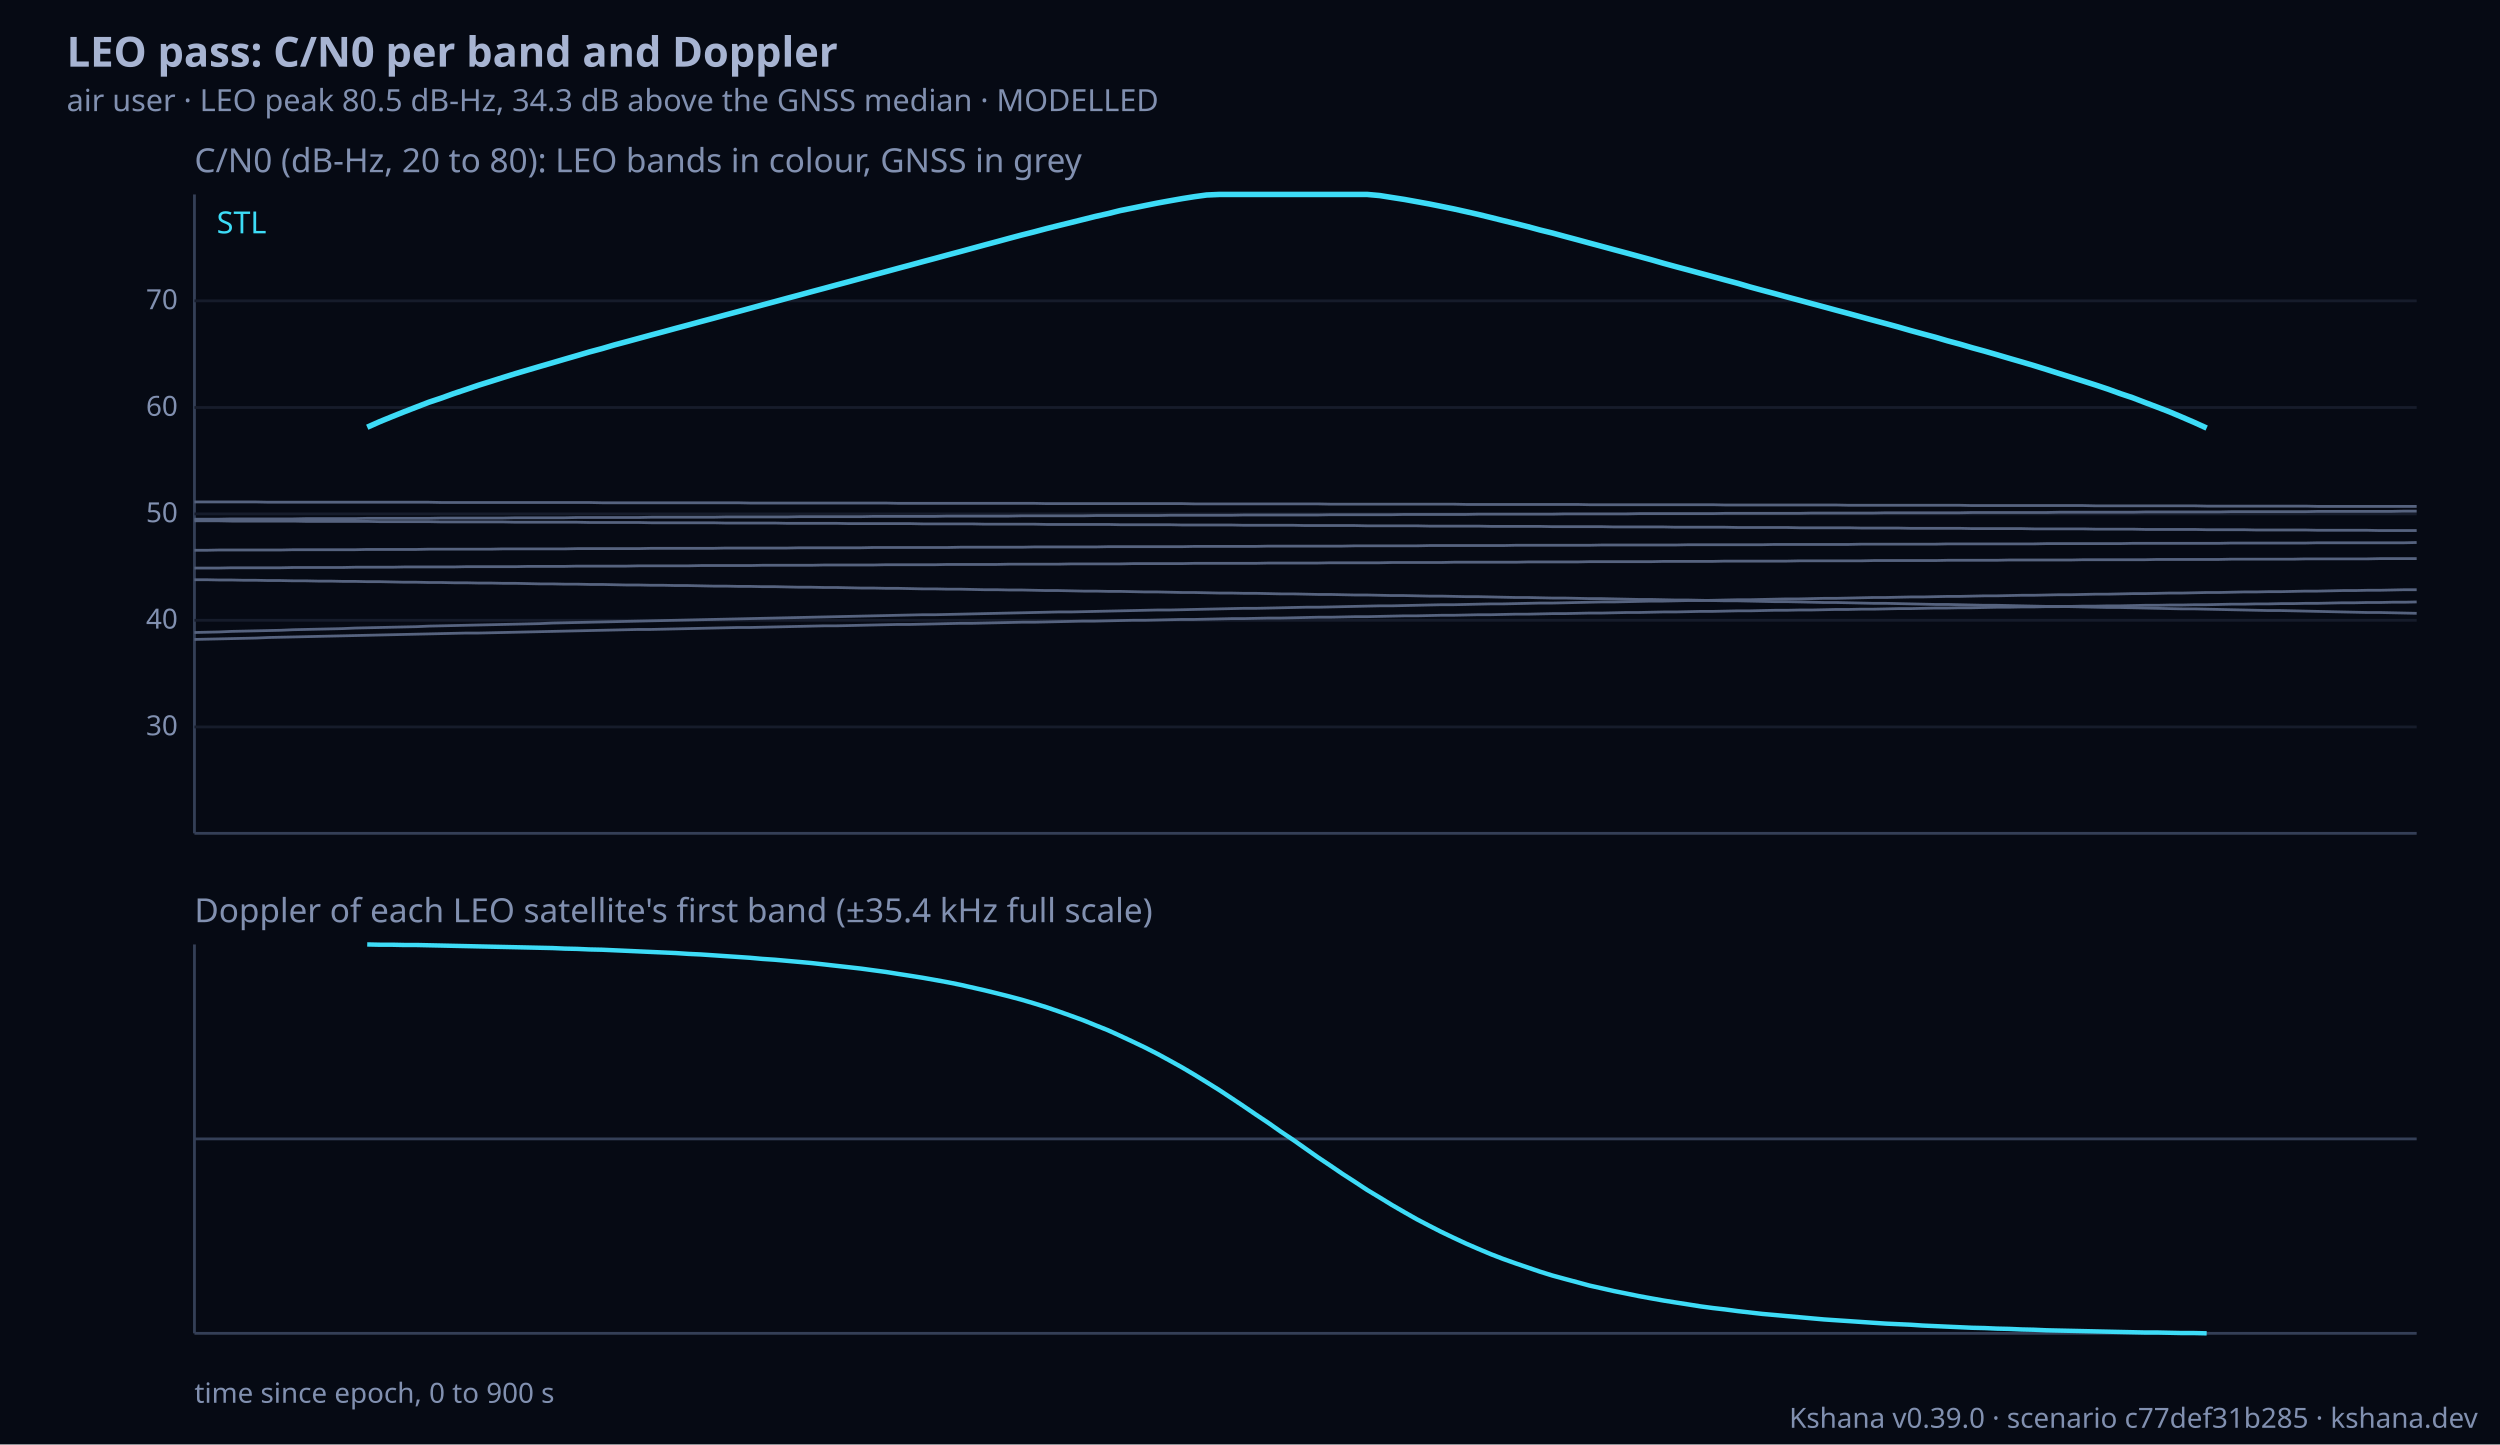
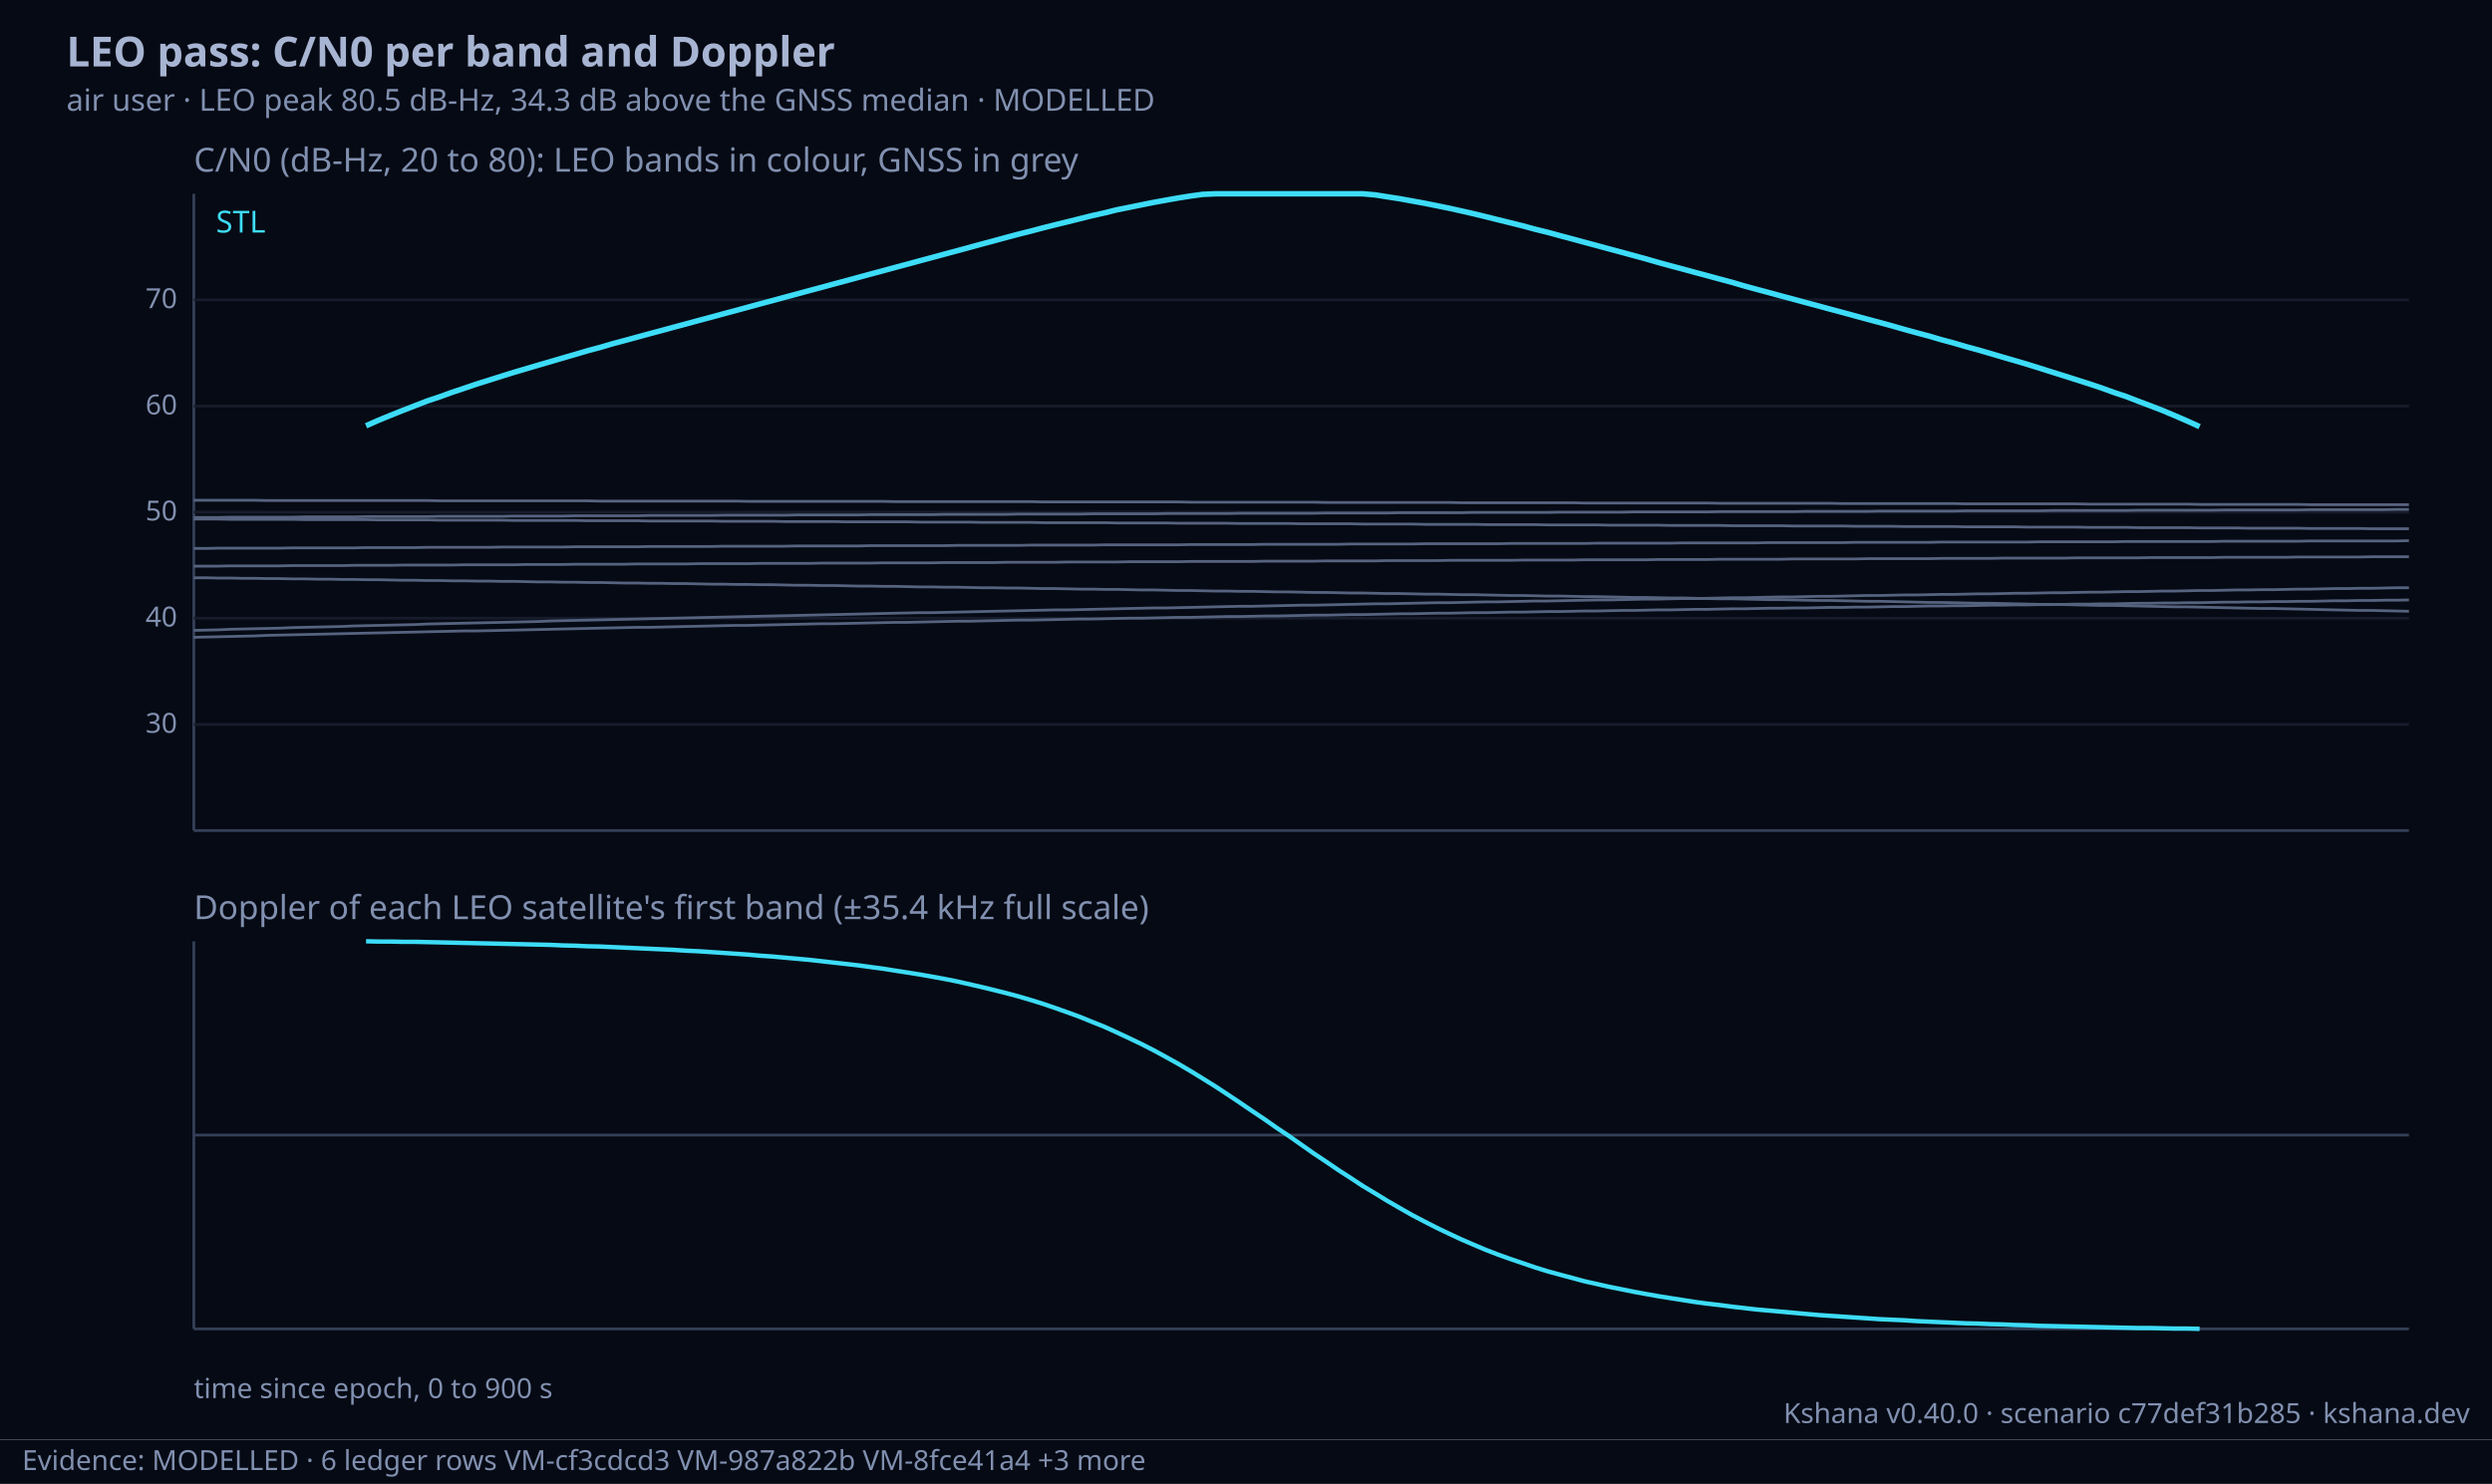
- <svg xmlns="http://www.w3.org/2000/svg" width="900" height="520" font-family="Geist, ui-sans-serif, system-ui, sans-serif" font-size="12" fill="#A7B4D2">
+ <svg xmlns="http://www.w3.org/2000/svg" width="900" height="536" font-family="Geist, ui-sans-serif, system-ui, sans-serif" font-size="12" fill="#A7B4D2">
  <rect width="900" height="520" fill="#060A14" />
  <text x="24" y="24" font-size="15" font-weight="bold">LEO pass: C/N0 per band and Doppler</text>
  <text x="24" y="40" font-size="11" fill="#8190B0">air user · LEO peak 80.5 dB-Hz, 34.3 dB above the GNSS median · MODELLED</text>
  <text x="70" y="62" font-size="12" fill="#8190B0">C/N0 (dB-Hz, 20 to 80): LEO bands in colour, GNSS in grey</text>
  <line x1="70" y1="70" x2="70" y2="300" stroke="#343F57" />
  <line x1="70" y1="300" x2="870" y2="300" stroke="#343F57" />
  <line x1="70" y1="261.7" x2="870" y2="261.7" stroke="#161C2B" />
  <text x="64" y="264.7" text-anchor="end" font-size="10" fill="#8190B0">30</text>
  <line x1="70" y1="223.3" x2="870" y2="223.3" stroke="#161C2B" />
  <text x="64" y="226.3" text-anchor="end" font-size="10" fill="#8190B0">40</text>
  <line x1="70" y1="185.0" x2="870" y2="185.0" stroke="#161C2B" />
  <text x="64" y="188.0" text-anchor="end" font-size="10" fill="#8190B0">50</text>
  <line x1="70" y1="146.7" x2="870" y2="146.7" stroke="#161C2B" />
  <text x="64" y="149.7" text-anchor="end" font-size="10" fill="#8190B0">60</text>
  <line x1="70" y1="108.3" x2="870" y2="108.3" stroke="#161C2B" />
  <text x="64" y="111.3" text-anchor="end" font-size="10" fill="#8190B0">70</text>
  <polyline fill="none" stroke="#56637F" stroke-width="1" points="70.0,180.7 74.4,180.7 78.9,180.7 83.3,180.7 87.8,180.7 92.2,180.7 96.7,180.8 101.1,180.8 105.6,180.8 110.0,180.8 114.4,180.8 118.9,180.8 123.3,180.8 127.8,180.8 132.2,180.8 136.7,180.8 141.1,180.8 145.6,180.8 150.0,180.8 154.4,180.8 158.9,180.9 163.3,180.9 167.8,180.9 172.2,180.9 176.7,180.9 181.1,180.9 185.6,180.9 190.0,180.9 194.4,180.9 198.9,180.9 203.3,180.9 207.8,180.9 212.2,180.9 216.7,181.0 221.1,181.0 225.6,181.0 230.0,181.0 234.4,181.0 238.9,181.0 243.3,181.0 247.8,181.0 252.2,181.0 256.7,181.0 261.1,181.0 265.6,181.0 270.0,181.1 274.4,181.1 278.9,181.1 283.3,181.1 287.8,181.1 292.2,181.1 296.7,181.1 301.1,181.1 305.6,181.1 310.0,181.1 314.4,181.1 318.9,181.1 323.3,181.2 327.8,181.2 332.2,181.2 336.7,181.2 341.1,181.2 345.6,181.2 350.0,181.2 354.4,181.2 358.9,181.2 363.3,181.2 367.8,181.2 372.2,181.2 376.7,181.3 381.1,181.3 385.6,181.3 390.0,181.3 394.4,181.3 398.9,181.3 403.3,181.3 407.8,181.3 412.2,181.3 416.7,181.3 421.1,181.3 425.6,181.3 430.0,181.4 434.4,181.4 438.9,181.4 443.3,181.4 447.8,181.4 452.2,181.4 456.7,181.4 461.1,181.4 465.6,181.4 470.0,181.4 474.4,181.4 478.9,181.5 483.3,181.5 487.8,181.5 492.2,181.5 496.7,181.5 501.1,181.5 505.6,181.5 510.0,181.5 514.4,181.5 518.9,181.5 523.3,181.5 527.8,181.6 532.2,181.6 536.7,181.6 541.1,181.6 545.6,181.6 550.0,181.6 554.4,181.6 558.9,181.6 563.3,181.6 567.8,181.6 572.2,181.7 576.7,181.7 581.1,181.7 585.6,181.7 590.0,181.7 594.4,181.7 598.9,181.7 603.3,181.7 607.8,181.7 612.2,181.7 616.7,181.7 621.1,181.8 625.6,181.8 630.0,181.8 634.4,181.8 638.9,181.8 643.3,181.8 647.8,181.8 652.2,181.8 656.7,181.8 661.1,181.8 665.6,181.9 670.0,181.9 674.4,181.9 678.9,181.9 683.3,181.9 687.8,181.9 692.2,181.9 696.7,181.9 701.1,181.9 705.6,181.9 710.0,182.0 714.4,182.0 718.9,182.0 723.3,182.0 727.8,182.0 732.2,182.0 736.7,182.0 741.1,182.0 745.6,182.0 750.0,182.0 754.4,182.1 758.9,182.1 763.3,182.1 767.8,182.1 772.2,182.1 776.7,182.1 781.1,182.1 785.6,182.1 790.0,182.1 794.4,182.2 798.9,182.2 803.3,182.2 807.8,182.2 812.2,182.2 816.7,182.2 821.1,182.2 825.6,182.2 830.0,182.2 834.4,182.3 838.9,182.3 843.3,182.3 847.8,182.3 852.2,182.3 856.7,182.3 861.1,182.3 865.6,182.3 870.0,182.3" />
  <polyline fill="none" stroke="#56637F" stroke-width="1" points="70.0,186.9 74.4,186.9 78.9,186.9 83.3,186.8 87.8,186.8 92.2,186.8 96.7,186.8 101.1,186.8 105.6,186.8 110.0,186.7 114.4,186.7 118.9,186.7 123.3,186.7 127.8,186.7 132.2,186.6 136.7,186.6 141.1,186.6 145.6,186.6 150.0,186.6 154.4,186.6 158.9,186.5 163.3,186.5 167.8,186.5 172.2,186.5 176.7,186.5 181.1,186.5 185.6,186.4 190.0,186.4 194.4,186.4 198.9,186.4 203.3,186.4 207.8,186.3 212.2,186.3 216.7,186.3 221.1,186.3 225.6,186.3 230.0,186.3 234.4,186.2 238.9,186.2 243.3,186.2 247.8,186.2 252.2,186.2 256.7,186.2 261.1,186.1 265.6,186.1 270.0,186.1 274.4,186.1 278.9,186.1 283.3,186.1 287.8,186.0 292.2,186.0 296.7,186.0 301.1,186.0 305.6,186.0 310.0,186.0 314.4,185.9 318.9,185.9 323.3,185.9 327.8,185.9 332.2,185.9 336.7,185.9 341.1,185.8 345.6,185.8 350.0,185.8 354.4,185.8 358.9,185.8 363.3,185.8 367.8,185.7 372.2,185.7 376.7,185.7 381.1,185.7 385.6,185.7 390.0,185.7 394.4,185.6 398.9,185.6 403.3,185.6 407.8,185.6 412.2,185.6 416.7,185.6 421.1,185.5 425.6,185.5 430.0,185.5 434.4,185.5 438.9,185.5 443.3,185.5 447.8,185.4 452.2,185.4 456.7,185.4 461.1,185.4 465.6,185.4 470.0,185.4 474.4,185.4 478.9,185.3 483.3,185.3 487.8,185.3 492.2,185.3 496.7,185.3 501.1,185.3 505.6,185.2 510.0,185.2 514.4,185.2 518.9,185.2 523.3,185.2 527.8,185.2 532.2,185.1 536.7,185.1 541.1,185.1 545.6,185.1 550.0,185.1 554.4,185.1 558.9,185.1 563.3,185.0 567.8,185.0 572.2,185.0 576.7,185.0 581.1,185.0 585.6,185.0 590.0,184.9 594.4,184.9 598.9,184.9 603.3,184.9 607.8,184.9 612.2,184.9 616.7,184.9 621.1,184.8 625.6,184.8 630.0,184.8 634.4,184.8 638.9,184.8 643.3,184.8 647.8,184.8 652.2,184.7 656.7,184.7 661.1,184.7 665.6,184.7 670.0,184.7 674.4,184.7 678.9,184.6 683.3,184.6 687.8,184.6 692.2,184.6 696.7,184.6 701.1,184.6 705.6,184.6 710.0,184.5 714.4,184.5 718.9,184.5 723.3,184.5 727.8,184.5 732.2,184.5 736.7,184.5 741.1,184.4 745.6,184.4 750.0,184.4 754.4,184.4 758.9,184.4 763.3,184.4 767.8,184.4 772.2,184.3 776.7,184.3 781.1,184.3 785.6,184.3 790.0,184.3 794.4,184.3 798.9,184.3 803.3,184.2 807.8,184.2 812.2,184.2 816.7,184.2 821.1,184.2 825.6,184.2 830.0,184.2 834.4,184.1 838.9,184.1 843.3,184.1 847.8,184.1 852.2,184.1 856.7,184.1 861.1,184.1 865.6,184.0 870.0,184.0" />
  <polyline fill="none" stroke="#56637F" stroke-width="1" points="70.0,187.5 74.4,187.5 78.9,187.5 83.3,187.6 87.8,187.6 92.2,187.6 96.7,187.6 101.1,187.6 105.6,187.6 110.0,187.7 114.4,187.7 118.9,187.7 123.3,187.7 127.8,187.7 132.2,187.7 136.7,187.8 141.1,187.8 145.6,187.8 150.0,187.8 154.4,187.8 158.9,187.9 163.3,187.9 167.8,187.9 172.2,187.9 176.7,187.9 181.1,187.9 185.6,188.0 190.0,188.0 194.4,188.0 198.9,188.0 203.3,188.0 207.8,188.0 212.2,188.1 216.7,188.1 221.1,188.1 225.6,188.1 230.0,188.1 234.4,188.2 238.9,188.2 243.3,188.2 247.8,188.2 252.2,188.2 256.7,188.2 261.1,188.3 265.6,188.3 270.0,188.3 274.4,188.3 278.9,188.3 283.3,188.4 287.8,188.4 292.2,188.4 296.7,188.4 301.1,188.4 305.6,188.5 310.0,188.5 314.4,188.5 318.9,188.5 323.3,188.5 327.8,188.5 332.2,188.6 336.7,188.6 341.1,188.6 345.6,188.6 350.0,188.6 354.4,188.7 358.9,188.7 363.3,188.7 367.8,188.7 372.2,188.7 376.7,188.8 381.1,188.8 385.6,188.8 390.0,188.8 394.4,188.8 398.9,188.8 403.3,188.9 407.8,188.9 412.2,188.9 416.7,188.9 421.1,188.9 425.6,189.0 430.0,189.0 434.4,189.0 438.9,189.0 443.3,189.0 447.8,189.1 452.2,189.1 456.7,189.1 461.1,189.1 465.6,189.1 470.0,189.2 474.4,189.2 478.9,189.2 483.3,189.2 487.8,189.2 492.2,189.3 496.7,189.3 501.1,189.3 505.6,189.3 510.0,189.3 514.4,189.4 518.9,189.4 523.3,189.4 527.8,189.4 532.2,189.4 536.7,189.5 541.1,189.5 545.6,189.5 550.0,189.5 554.4,189.5 558.9,189.6 563.3,189.6 567.8,189.6 572.2,189.6 576.7,189.6 581.1,189.7 585.6,189.7 590.0,189.7 594.4,189.7 598.9,189.7 603.3,189.8 607.8,189.8 612.2,189.8 616.7,189.8 621.1,189.8 625.6,189.9 630.0,189.9 634.4,189.9 638.9,189.9 643.3,189.9 647.8,190.0 652.2,190.0 656.7,190.0 661.1,190.0 665.6,190.0 670.0,190.1 674.4,190.1 678.9,190.1 683.3,190.1 687.8,190.2 692.2,190.2 696.7,190.2 701.1,190.2 705.6,190.2 710.0,190.3 714.4,190.3 718.9,190.3 723.3,190.3 727.8,190.3 732.2,190.4 736.7,190.4 741.1,190.4 745.6,190.4 750.0,190.4 754.4,190.5 758.9,190.5 763.3,190.5 767.8,190.5 772.2,190.6 776.7,190.6 781.1,190.6 785.6,190.6 790.0,190.6 794.4,190.7 798.9,190.7 803.3,190.7 807.8,190.7 812.2,190.8 816.7,190.8 821.1,190.8 825.6,190.8 830.0,190.8 834.4,190.9 838.9,190.9 843.3,190.9 847.8,190.9 852.2,190.9 856.7,191.0 861.1,191.0 865.6,191.0 870.0,191.0" />
  <polyline fill="none" stroke="#56637F" stroke-width="1" points="70.0,198.1 74.4,198.1 78.9,198.0 83.3,198.0 87.8,198.0 92.2,198.0 96.7,198.0 101.1,198.0 105.6,197.9 110.0,197.9 114.4,197.9 118.9,197.9 123.3,197.9 127.8,197.9 132.2,197.8 136.7,197.8 141.1,197.8 145.6,197.8 150.0,197.8 154.4,197.7 158.9,197.7 163.3,197.7 167.8,197.7 172.2,197.7 176.7,197.7 181.1,197.6 185.6,197.6 190.0,197.6 194.4,197.6 198.9,197.6 203.3,197.6 207.8,197.5 212.2,197.5 216.7,197.5 221.1,197.5 225.6,197.5 230.0,197.5 234.4,197.4 238.9,197.4 243.3,197.4 247.8,197.4 252.2,197.4 256.7,197.4 261.1,197.3 265.6,197.3 270.0,197.3 274.4,197.3 278.9,197.3 283.3,197.3 287.8,197.2 292.2,197.2 296.7,197.2 301.1,197.2 305.6,197.2 310.0,197.2 314.4,197.1 318.9,197.1 323.3,197.1 327.8,197.1 332.2,197.1 336.7,197.1 341.1,197.1 345.6,197.0 350.0,197.0 354.4,197.0 358.9,197.0 363.3,197.0 367.8,197.0 372.2,196.9 376.7,196.9 381.1,196.9 385.6,196.9 390.0,196.9 394.4,196.9 398.9,196.8 403.3,196.8 407.8,196.8 412.2,196.8 416.7,196.8 421.1,196.8 425.6,196.8 430.0,196.7 434.4,196.7 438.9,196.7 443.3,196.7 447.8,196.7 452.2,196.7 456.7,196.6 461.1,196.6 465.6,196.6 470.0,196.6 474.4,196.6 478.9,196.6 483.3,196.6 487.8,196.5 492.2,196.5 496.7,196.5 501.1,196.5 505.6,196.5 510.0,196.5 514.4,196.4 518.9,196.4 523.3,196.4 527.8,196.4 532.2,196.4 536.7,196.4 541.1,196.4 545.6,196.3 550.0,196.3 554.4,196.3 558.9,196.3 563.3,196.3 567.8,196.3 572.2,196.3 576.7,196.2 581.1,196.2 585.6,196.2 590.0,196.2 594.4,196.2 598.9,196.2 603.3,196.2 607.8,196.1 612.2,196.1 616.7,196.1 621.1,196.1 625.6,196.1 630.0,196.1 634.4,196.1 638.9,196.0 643.3,196.0 647.8,196.0 652.2,196.0 656.7,196.0 661.1,196.0 665.6,196.0 670.0,195.9 674.4,195.9 678.9,195.9 683.3,195.9 687.8,195.9 692.2,195.9 696.7,195.9 701.1,195.8 705.6,195.8 710.0,195.8 714.4,195.8 718.9,195.8 723.3,195.8 727.8,195.8 732.2,195.8 736.7,195.7 741.1,195.7 745.6,195.7 750.0,195.7 754.4,195.7 758.9,195.7 763.3,195.7 767.8,195.6 772.2,195.6 776.7,195.6 781.1,195.6 785.6,195.6 790.0,195.6 794.4,195.6 798.9,195.6 803.3,195.5 807.8,195.5 812.2,195.5 816.7,195.5 821.1,195.5 825.6,195.5 830.0,195.5 834.4,195.4 838.9,195.4 843.3,195.4 847.8,195.4 852.2,195.4 856.7,195.4 861.1,195.4 865.6,195.4 870.0,195.3" />
  <polyline fill="none" stroke="#56637F" stroke-width="1" points="70.0,204.5 74.4,204.5 78.9,204.5 83.3,204.4 87.8,204.4 92.2,204.4 96.7,204.4 101.1,204.4 105.6,204.3 110.0,204.3 114.4,204.3 118.9,204.3 123.3,204.3 127.8,204.2 132.2,204.2 136.7,204.2 141.1,204.2 145.6,204.1 150.0,204.1 154.4,204.1 158.9,204.1 163.3,204.1 167.8,204.0 172.2,204.0 176.7,204.0 181.1,204.0 185.6,204.0 190.0,203.9 194.4,203.9 198.9,203.9 203.3,203.9 207.8,203.8 212.2,203.8 216.7,203.8 221.1,203.8 225.6,203.8 230.0,203.7 234.4,203.7 238.9,203.7 243.3,203.7 247.8,203.7 252.2,203.6 256.7,203.6 261.1,203.6 265.6,203.6 270.0,203.6 274.4,203.5 278.9,203.5 283.3,203.5 287.8,203.5 292.2,203.5 296.7,203.4 301.1,203.4 305.6,203.4 310.0,203.4 314.4,203.4 318.9,203.3 323.3,203.3 327.8,203.3 332.2,203.3 336.7,203.3 341.1,203.2 345.6,203.2 350.0,203.2 354.4,203.2 358.9,203.2 363.3,203.1 367.8,203.1 372.2,203.1 376.7,203.1 381.1,203.1 385.6,203.0 390.0,203.0 394.4,203.0 398.9,203.0 403.3,203.0 407.8,202.9 412.2,202.9 416.7,202.9 421.1,202.9 425.6,202.9 430.0,202.8 434.4,202.8 438.9,202.8 443.3,202.8 447.8,202.8 452.2,202.8 456.7,202.7 461.1,202.7 465.6,202.7 470.0,202.7 474.4,202.7 478.9,202.6 483.3,202.6 487.8,202.6 492.2,202.6 496.7,202.6 501.1,202.5 505.6,202.5 510.0,202.5 514.4,202.5 518.9,202.5 523.3,202.4 527.8,202.4 532.2,202.4 536.7,202.4 541.1,202.4 545.6,202.4 550.0,202.3 554.4,202.3 558.9,202.3 563.3,202.3 567.8,202.3 572.2,202.2 576.7,202.2 581.1,202.2 585.6,202.2 590.0,202.2 594.4,202.2 598.9,202.1 603.3,202.1 607.8,202.1 612.2,202.1 616.7,202.1 621.1,202.0 625.6,202.0 630.0,202.0 634.4,202.0 638.9,202.0 643.3,202.0 647.8,201.9 652.2,201.9 656.7,201.9 661.1,201.9 665.6,201.9 670.0,201.9 674.4,201.8 678.9,201.8 683.3,201.8 687.8,201.8 692.2,201.8 696.7,201.8 701.1,201.7 705.6,201.7 710.0,201.7 714.4,201.7 718.9,201.7 723.3,201.6 727.8,201.6 732.2,201.6 736.7,201.6 741.1,201.6 745.6,201.6 750.0,201.5 754.4,201.5 758.9,201.5 763.3,201.5 767.8,201.5 772.2,201.5 776.7,201.4 781.1,201.4 785.6,201.4 790.0,201.4 794.4,201.4 798.9,201.4 803.3,201.3 807.8,201.3 812.2,201.3 816.7,201.3 821.1,201.3 825.6,201.3 830.0,201.2 834.4,201.2 838.9,201.2 843.3,201.2 847.8,201.2 852.2,201.2 856.7,201.1 861.1,201.1 865.6,201.1 870.0,201.1" />
  <polyline fill="none" stroke="#56637F" stroke-width="1" points="70.0,208.7 74.4,208.7 78.9,208.8 83.3,208.8 87.8,208.9 92.2,208.9 96.7,209.0 101.1,209.0 105.6,209.1 110.0,209.1 114.4,209.2 118.9,209.2 123.3,209.3 127.8,209.3 132.2,209.4 136.7,209.4 141.1,209.5 145.6,209.6 150.0,209.6 154.4,209.7 158.9,209.7 163.3,209.8 167.8,209.8 172.2,209.9 176.7,209.9 181.1,210.0 185.6,210.0 190.0,210.1 194.4,210.2 198.9,210.2 203.3,210.3 207.8,210.3 212.2,210.4 216.7,210.4 221.1,210.5 225.6,210.6 230.0,210.6 234.4,210.7 238.9,210.7 243.3,210.8 247.8,210.8 252.2,210.9 256.7,211.0 261.1,211.0 265.6,211.1 270.0,211.1 274.4,211.2 278.9,211.2 283.3,211.3 287.8,211.4 292.2,211.4 296.7,211.5 301.1,211.5 305.6,211.6 310.0,211.7 314.4,211.7 318.9,211.8 323.3,211.8 327.8,211.9 332.2,212.0 336.7,212.0 341.1,212.1 345.6,212.1 350.0,212.2 354.4,212.3 358.9,212.3 363.3,212.4 367.8,212.4 372.2,212.5 376.7,212.6 381.1,212.6 385.6,212.7 390.0,212.8 394.4,212.8 398.9,212.9 403.3,212.9 407.8,213.0 412.2,213.1 416.7,213.1 421.1,213.2 425.6,213.3 430.0,213.3 434.4,213.4 438.9,213.5 443.3,213.5 447.8,213.6 452.2,213.6 456.7,213.7 461.1,213.8 465.6,213.8 470.0,213.9 474.4,214.0 478.9,214.0 483.3,214.1 487.8,214.2 492.2,214.2 496.7,214.3 501.1,214.4 505.6,214.4 510.0,214.5 514.4,214.6 518.9,214.6 523.3,214.7 527.8,214.8 532.2,214.8 536.7,214.9 541.1,215.0 545.6,215.1 550.0,215.1 554.4,215.2 558.9,215.3 563.3,215.3 567.8,215.4 572.2,215.5 576.7,215.5 581.1,215.6 585.6,215.7 590.0,215.8 594.4,215.8 598.9,215.9 603.3,216.0 607.8,216.0 612.2,216.1 616.7,216.2 621.1,216.3 625.6,216.3 630.0,216.4 634.4,216.5 638.9,216.6 643.3,216.6 647.8,216.7 652.2,216.8 656.7,216.9 661.1,216.9 665.6,217.0 670.0,217.1 674.4,217.2 678.9,217.2 683.3,217.3 687.8,217.4 692.2,217.5 696.7,217.6 701.1,217.6 705.6,217.7 710.0,217.8 714.4,217.9 718.9,217.9 723.3,218.0 727.8,218.1 732.2,218.2 736.7,218.3 741.1,218.3 745.6,218.4 750.0,218.5 754.4,218.6 758.9,218.7 763.3,218.7 767.8,218.8 772.2,218.9 776.7,219.0 781.1,219.1 785.6,219.2 790.0,219.2 794.4,219.3 798.9,219.4 803.3,219.5 807.8,219.6 812.2,219.7 816.7,219.8 821.1,219.8 825.6,219.9 830.0,220.0 834.4,220.1 838.9,220.2 843.3,220.3 847.8,220.4 852.2,220.5 856.7,220.5 861.1,220.6 865.6,220.7 870.0,220.8" />
  <polyline fill="none" stroke="#56637F" stroke-width="1" points="70.0,227.7 74.4,227.6 78.9,227.5 83.3,227.3 87.8,227.2 92.2,227.1 96.7,227.0 101.1,226.9 105.6,226.7 110.0,226.6 114.4,226.5 118.9,226.4 123.3,226.3 127.8,226.1 132.2,226.0 136.7,225.9 141.1,225.8 145.6,225.7 150.0,225.6 154.4,225.4 158.9,225.3 163.3,225.2 167.8,225.1 172.2,225.0 176.7,224.9 181.1,224.8 185.6,224.7 190.0,224.6 194.4,224.5 198.9,224.3 203.3,224.2 207.8,224.1 212.2,224.0 216.7,223.9 221.1,223.8 225.6,223.7 230.0,223.6 234.4,223.5 238.9,223.4 243.3,223.3 247.8,223.2 252.2,223.1 256.7,223.0 261.1,222.9 265.6,222.8 270.0,222.7 274.4,222.6 278.9,222.5 283.3,222.4 287.8,222.3 292.2,222.2 296.7,222.1 301.1,222.0 305.6,221.9 310.0,221.8 314.4,221.7 318.9,221.6 323.3,221.5 327.8,221.4 332.2,221.3 336.7,221.3 341.1,221.2 345.6,221.1 350.0,221.0 354.4,220.9 358.9,220.8 363.3,220.7 367.8,220.6 372.2,220.5 376.7,220.4 381.1,220.3 385.6,220.3 390.0,220.2 394.4,220.1 398.9,220.0 403.3,219.9 407.8,219.8 412.2,219.7 416.7,219.6 421.1,219.6 425.6,219.5 430.0,219.4 434.4,219.3 438.9,219.2 443.3,219.1 447.8,219.0 452.2,219.0 456.7,218.9 461.1,218.8 465.6,218.7 470.0,218.6 474.4,218.6 478.9,218.5 483.3,218.4 487.8,218.3 492.2,218.2 496.7,218.1 501.1,218.1 505.6,218.0 510.0,217.9 514.4,217.8 518.9,217.7 523.3,217.7 527.8,217.6 532.2,217.5 536.7,217.4 541.1,217.4 545.6,217.3 550.0,217.2 554.4,217.1 558.9,217.1 563.3,217.0 567.8,216.9 572.2,216.8 576.7,216.7 581.1,216.7 585.6,216.6 590.0,216.5 594.4,216.4 598.9,216.4 603.3,216.3 607.8,216.2 612.2,216.2 616.7,216.1 621.1,216.0 625.6,215.9 630.0,215.9 634.4,215.8 638.9,215.7 643.3,215.6 647.8,215.6 652.2,215.5 656.7,215.4 661.1,215.4 665.6,215.3 670.0,215.2 674.4,215.1 678.9,215.1 683.3,215.0 687.8,214.9 692.2,214.9 696.7,214.8 701.1,214.7 705.6,214.7 710.0,214.6 714.4,214.5 718.9,214.5 723.3,214.4 727.8,214.3 732.2,214.3 736.7,214.2 741.1,214.1 745.6,214.1 750.0,214.0 754.4,213.9 758.9,213.9 763.3,213.8 767.8,213.7 772.2,213.7 776.7,213.6 781.1,213.5 785.6,213.5 790.0,213.4 794.4,213.3 798.9,213.3 803.3,213.2 807.8,213.1 812.2,213.1 816.7,213.0 821.1,213.0 825.6,212.9 830.0,212.8 834.4,212.8 838.9,212.7 843.3,212.6 847.8,212.6 852.2,212.5 856.7,212.5 861.1,212.4 865.6,212.3 870.0,212.3" />
  <polyline fill="none" stroke="#56637F" stroke-width="1" points="70.0,230.2 74.4,230.1 78.9,230.0 83.3,229.9 87.8,229.8 92.2,229.7 96.7,229.5 101.1,229.4 105.6,229.3 110.0,229.2 114.4,229.1 118.9,229.0 123.3,228.9 127.8,228.8 132.2,228.7 136.7,228.6 141.1,228.5 145.6,228.4 150.0,228.3 154.4,228.2 158.9,228.1 163.3,228.0 167.8,227.9 172.2,227.9 176.7,227.8 181.1,227.7 185.6,227.6 190.0,227.5 194.4,227.4 198.9,227.3 203.3,227.2 207.8,227.1 212.2,227.0 216.7,226.9 221.1,226.8 225.6,226.7 230.0,226.6 234.4,226.6 238.9,226.5 243.3,226.4 247.8,226.3 252.2,226.2 256.7,226.1 261.1,226.0 265.6,225.9 270.0,225.9 274.4,225.8 278.9,225.7 283.3,225.6 287.8,225.5 292.2,225.4 296.7,225.3 301.1,225.3 305.6,225.2 310.0,225.1 314.4,225.0 318.9,224.9 323.3,224.8 327.8,224.8 332.2,224.7 336.7,224.6 341.1,224.5 345.6,224.4 350.0,224.4 354.4,224.3 358.9,224.2 363.3,224.1 367.8,224.0 372.2,224.0 376.7,223.9 381.1,223.8 385.6,223.7 390.0,223.6 394.4,223.6 398.9,223.5 403.3,223.4 407.8,223.3 412.2,223.3 416.7,223.2 421.1,223.1 425.6,223.0 430.0,223.0 434.4,222.9 438.9,222.8 443.3,222.7 447.8,222.7 452.2,222.6 456.7,222.5 461.1,222.5 465.6,222.4 470.0,222.3 474.4,222.2 478.9,222.2 483.3,222.1 487.8,222.0 492.2,222.0 496.7,221.9 501.1,221.8 505.6,221.7 510.0,221.7 514.4,221.6 518.9,221.5 523.3,221.5 527.8,221.4 532.2,221.3 536.7,221.3 541.1,221.2 545.6,221.1 550.0,221.1 554.4,221.0 558.9,220.9 563.3,220.9 567.8,220.8 572.2,220.7 576.7,220.7 581.1,220.6 585.6,220.5 590.0,220.5 594.4,220.4 598.9,220.3 603.3,220.3 607.8,220.2 612.2,220.1 616.7,220.1 621.1,220.0 625.6,219.9 630.0,219.9 634.4,219.8 638.9,219.7 643.3,219.7 647.8,219.6 652.2,219.6 656.7,219.5 661.1,219.4 665.6,219.4 670.0,219.3 674.4,219.3 678.9,219.2 683.3,219.1 687.8,219.1 692.2,219.0 696.7,218.9 701.1,218.9 705.6,218.8 710.0,218.8 714.4,218.7 718.9,218.6 723.3,218.6 727.8,218.5 732.2,218.5 736.7,218.4 741.1,218.4 745.6,218.3 750.0,218.2 754.4,218.2 758.9,218.1 763.3,218.1 767.8,218.0 772.2,217.9 776.7,217.9 781.1,217.8 785.6,217.8 790.0,217.7 794.4,217.7 798.9,217.6 803.3,217.5 807.8,217.5 812.2,217.4 816.7,217.4 821.1,217.3 825.6,217.3 830.0,217.2 834.4,217.2 838.9,217.1 843.3,217.0 847.8,217.0 852.2,216.9 856.7,216.9 861.1,216.8 865.6,216.8 870.0,216.7" />
  <polyline fill="none" stroke="#3DDCF7" stroke-width="2" points="132.2,153.8 136.7,151.8 141.1,150.0 145.6,148.2 150.0,146.5 154.4,144.8 158.9,143.3 163.3,141.7 167.8,140.2 172.2,138.7 176.7,137.3 181.1,135.9 185.6,134.5 190.0,133.2 194.4,131.9 198.9,130.6 203.3,129.3 207.8,128.0 212.2,126.7 216.7,125.5 221.1,124.2 225.6,123.0 230.0,121.8 234.4,120.6 238.9,119.4 243.3,118.2 247.8,117.0 252.2,115.8 256.7,114.6 261.1,113.4 265.6,112.2 270.0,111.0 274.4,109.8 278.9,108.6 283.3,107.4 287.8,106.2 292.2,105.0 296.7,103.8 301.1,102.6 305.6,101.4 310.0,100.2 314.4,99.0 318.9,97.8 323.3,96.6 327.8,95.4 332.2,94.2 336.7,93.0 341.1,91.8 345.6,90.6 350.0,89.4 354.4,88.2 358.9,87.0 363.3,85.8 367.8,84.6 372.2,83.5 376.7,82.3 381.1,81.2 385.6,80.1 390.0,79.0 394.4,77.9 398.9,76.9 403.3,75.8 407.8,74.9 412.2,74.0 416.7,73.1 421.1,72.3 425.6,71.5 430.0,70.8 434.4,70.2 438.9,70.0 443.3,70.0 447.8,70.0 452.2,70.0 456.7,70.0 461.1,70.0 465.6,70.0 470.0,70.0 474.4,70.0 478.9,70.0 483.3,70.0 487.8,70.0 492.2,70.0 496.7,70.4 501.1,71.1 505.6,71.8 510.0,72.6 514.4,73.4 518.9,74.3 523.3,75.2 527.8,76.2 532.2,77.2 536.7,78.3 541.1,79.4 545.6,80.5 550.0,81.6 554.4,82.8 558.9,83.9 563.3,85.1 567.8,86.3 572.2,87.5 576.7,88.7 581.1,89.9 585.6,91.1 590.0,92.3 594.4,93.5 598.9,94.8 603.3,96.0 607.8,97.2 612.2,98.4 616.7,99.6 621.1,100.8 625.6,102.0 630.0,103.3 634.4,104.5 638.9,105.7 643.3,106.9 647.8,108.1 652.2,109.3 656.7,110.5 661.1,111.7 665.6,112.9 670.0,114.1 674.4,115.3 678.9,116.5 683.3,117.7 687.8,119.0 692.2,120.2 696.7,121.4 701.1,122.7 705.6,123.9 710.0,125.2 714.4,126.4 718.9,127.7 723.3,129.0 727.8,130.3 732.2,131.6 736.7,133.0 741.1,134.4 745.6,135.8 750.0,137.2 754.4,138.6 758.9,140.1 763.3,141.7 767.8,143.2 772.2,144.9 776.7,146.6 781.1,148.3 785.6,150.2 790.0,152.1 794.4,154.1" />
  <text x="78" y="84" font-size="11" fill="#3DDCF7">STL</text>
  <text x="70" y="332" font-size="12" fill="#8190B0">Doppler of each LEO satellite's first band (±35.4 kHz full scale)</text>
  <line x1="70" y1="340" x2="70" y2="480" stroke="#343F57" />
  <line x1="70" y1="480" x2="870" y2="480" stroke="#343F57" />
  <line x1="70" y1="410.0" x2="870" y2="410.0" stroke="#343F57" />
  <polyline fill="none" stroke="#3DDCF7" stroke-width="1.6" points="132.2,340.0 136.7,340.1 141.1,340.1 145.6,340.2 150.0,340.2 154.4,340.3 158.9,340.4 163.3,340.5 167.8,340.6 172.2,340.7 176.7,340.8 181.1,340.9 185.6,341.0 190.0,341.1 194.4,341.2 198.9,341.3 203.3,341.5 207.8,341.6 212.2,341.8 216.7,341.9 221.1,342.1 225.6,342.3 230.0,342.5 234.4,342.7 238.9,342.9 243.3,343.1 247.8,343.4 252.2,343.6 256.7,343.9 261.1,344.2 265.6,344.5 270.0,344.8 274.4,345.2 278.9,345.5 283.3,345.9 287.8,346.3 292.2,346.7 296.7,347.2 301.1,347.7 305.6,348.2 310.0,348.7 314.4,349.3 318.9,349.9 323.3,350.6 327.8,351.3 332.2,352.0 336.7,352.8 341.1,353.6 345.6,354.5 350.0,355.5 354.4,356.5 358.9,357.6 363.3,358.7 367.8,359.9 372.2,361.2 376.7,362.6 381.1,364.1 385.6,365.7 390.0,367.3 394.4,369.1 398.9,370.9 403.3,372.9 407.8,375.0 412.2,377.1 416.7,379.4 421.1,381.8 425.6,384.3 430.0,386.9 434.4,389.6 438.9,392.4 443.3,395.3 447.8,398.3 452.2,401.3 456.7,404.3 461.1,407.4 465.6,410.4 470.0,413.5 474.4,416.6 478.9,419.6 483.3,422.6 487.8,425.5 492.2,428.4 496.7,431.1 501.1,433.8 505.6,436.4 510.0,438.9 514.4,441.2 518.9,443.5 523.3,445.6 527.8,447.7 532.2,449.6 536.7,451.5 541.1,453.2 545.6,454.8 550.0,456.3 554.4,457.8 558.9,459.2 563.3,460.4 567.8,461.6 572.2,462.8 576.7,463.8 581.1,464.8 585.6,465.7 590.0,466.6 594.4,467.4 598.9,468.2 603.3,468.9 607.8,469.6 612.2,470.3 616.7,470.9 621.1,471.4 625.6,472.0 630.0,472.5 634.4,473.0 638.9,473.4 643.3,473.8 647.8,474.2 652.2,474.6 656.7,475.0 661.1,475.3 665.6,475.6 670.0,475.9 674.4,476.2 678.9,476.5 683.3,476.7 687.8,476.9 692.2,477.2 696.7,477.4 701.1,477.6 705.6,477.8 710.0,478.0 714.4,478.1 718.9,478.3 723.3,478.4 727.8,478.6 732.2,478.7 736.7,478.9 741.1,479.0 745.6,479.1 750.0,479.2 754.4,479.3 758.9,479.4 763.3,479.5 767.8,479.6 772.2,479.7 776.7,479.7 781.1,479.8 785.6,479.9 790.0,479.9 794.4,480.0" />
  <text x="70" y="505" font-size="10" fill="#8190B0">time since epoch, 0 to 900 s</text>
-   <text x="892" y="514" text-anchor="end" fill="#8190B0" font-size="10" font-family="Geist, ui-sans-serif, system-ui, sans-serif">Kshana v0.39.0 · scenario c77def31b285 · kshana.dev</text>
+   <text x="892" y="514" text-anchor="end" fill="#8190B0" font-size="10" font-family="Geist, ui-sans-serif, system-ui, sans-serif">Kshana v0.40.0 · scenario c77def31b285 · kshana.dev</text>
+   <rect x="0" y="520" width="900" height="16" fill="#060A14" />
+   <text x="8" y="531" fill="#8190B0" font-size="10" font-family="Geist, ui-sans-serif, system-ui, sans-serif">Evidence: MODELLED · 6 ledger rows VM-cf3cdcd3 VM-987a822b VM-8fce41a4 +3 more</text>
</svg>
